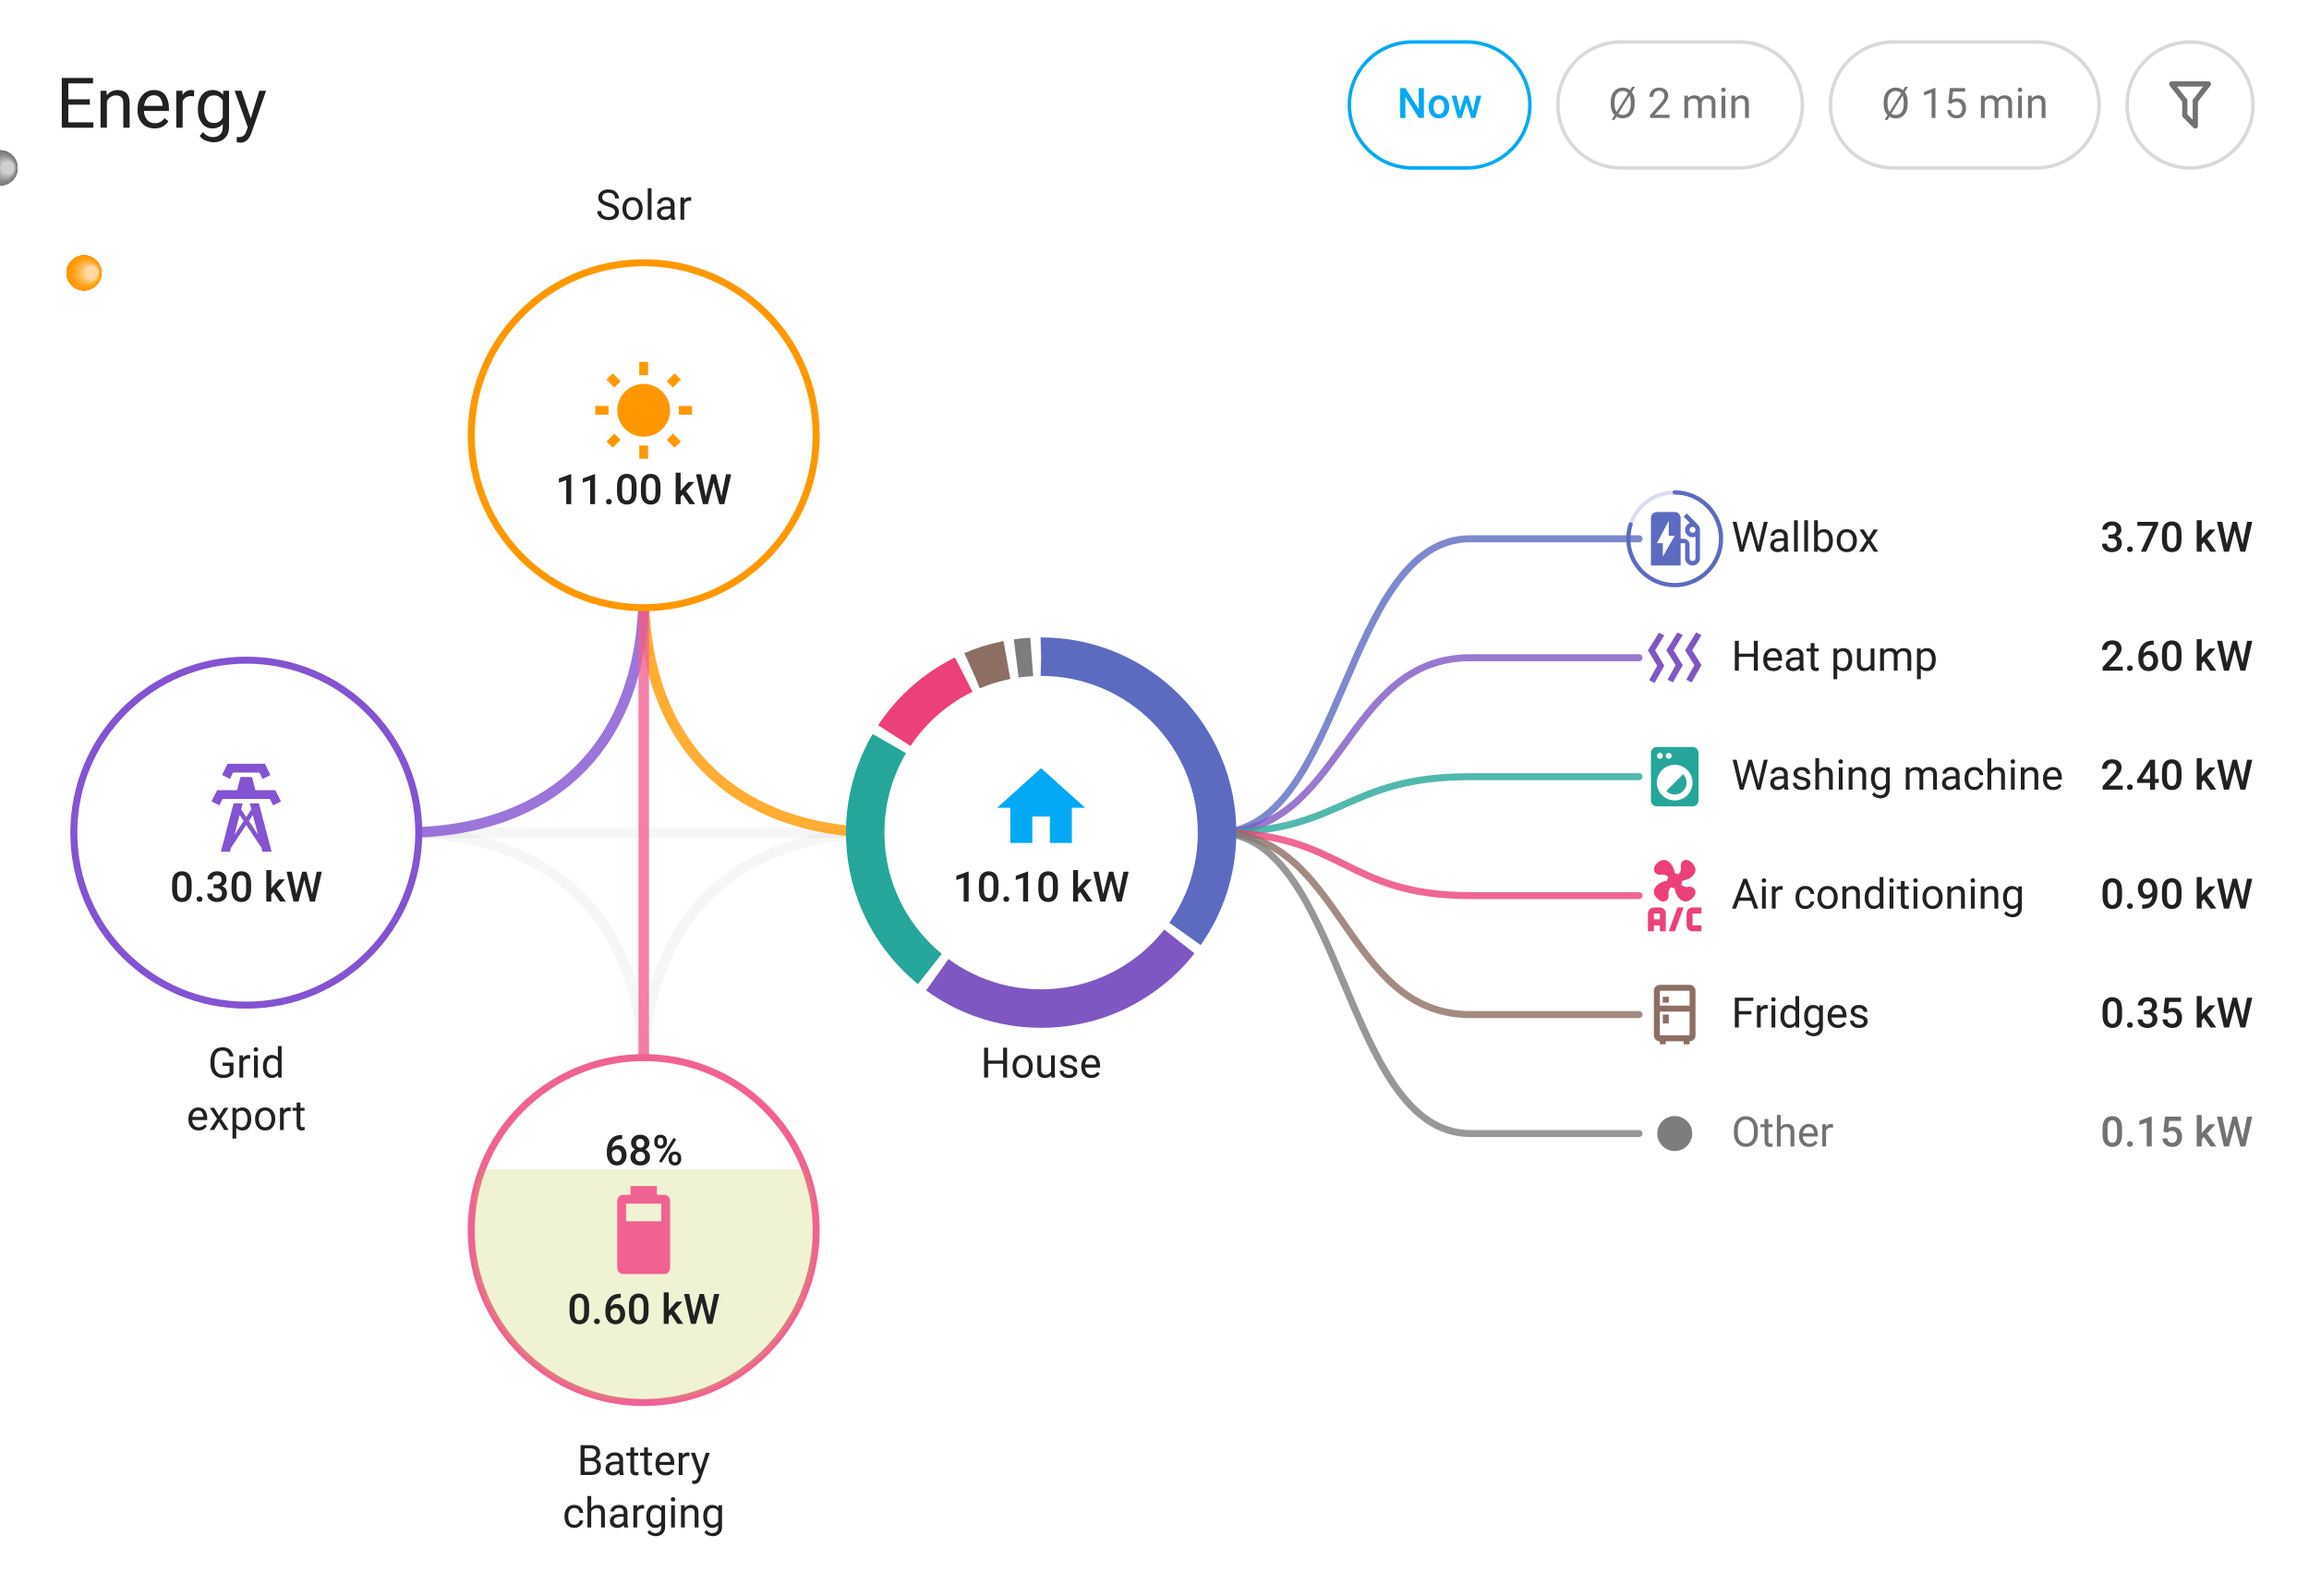
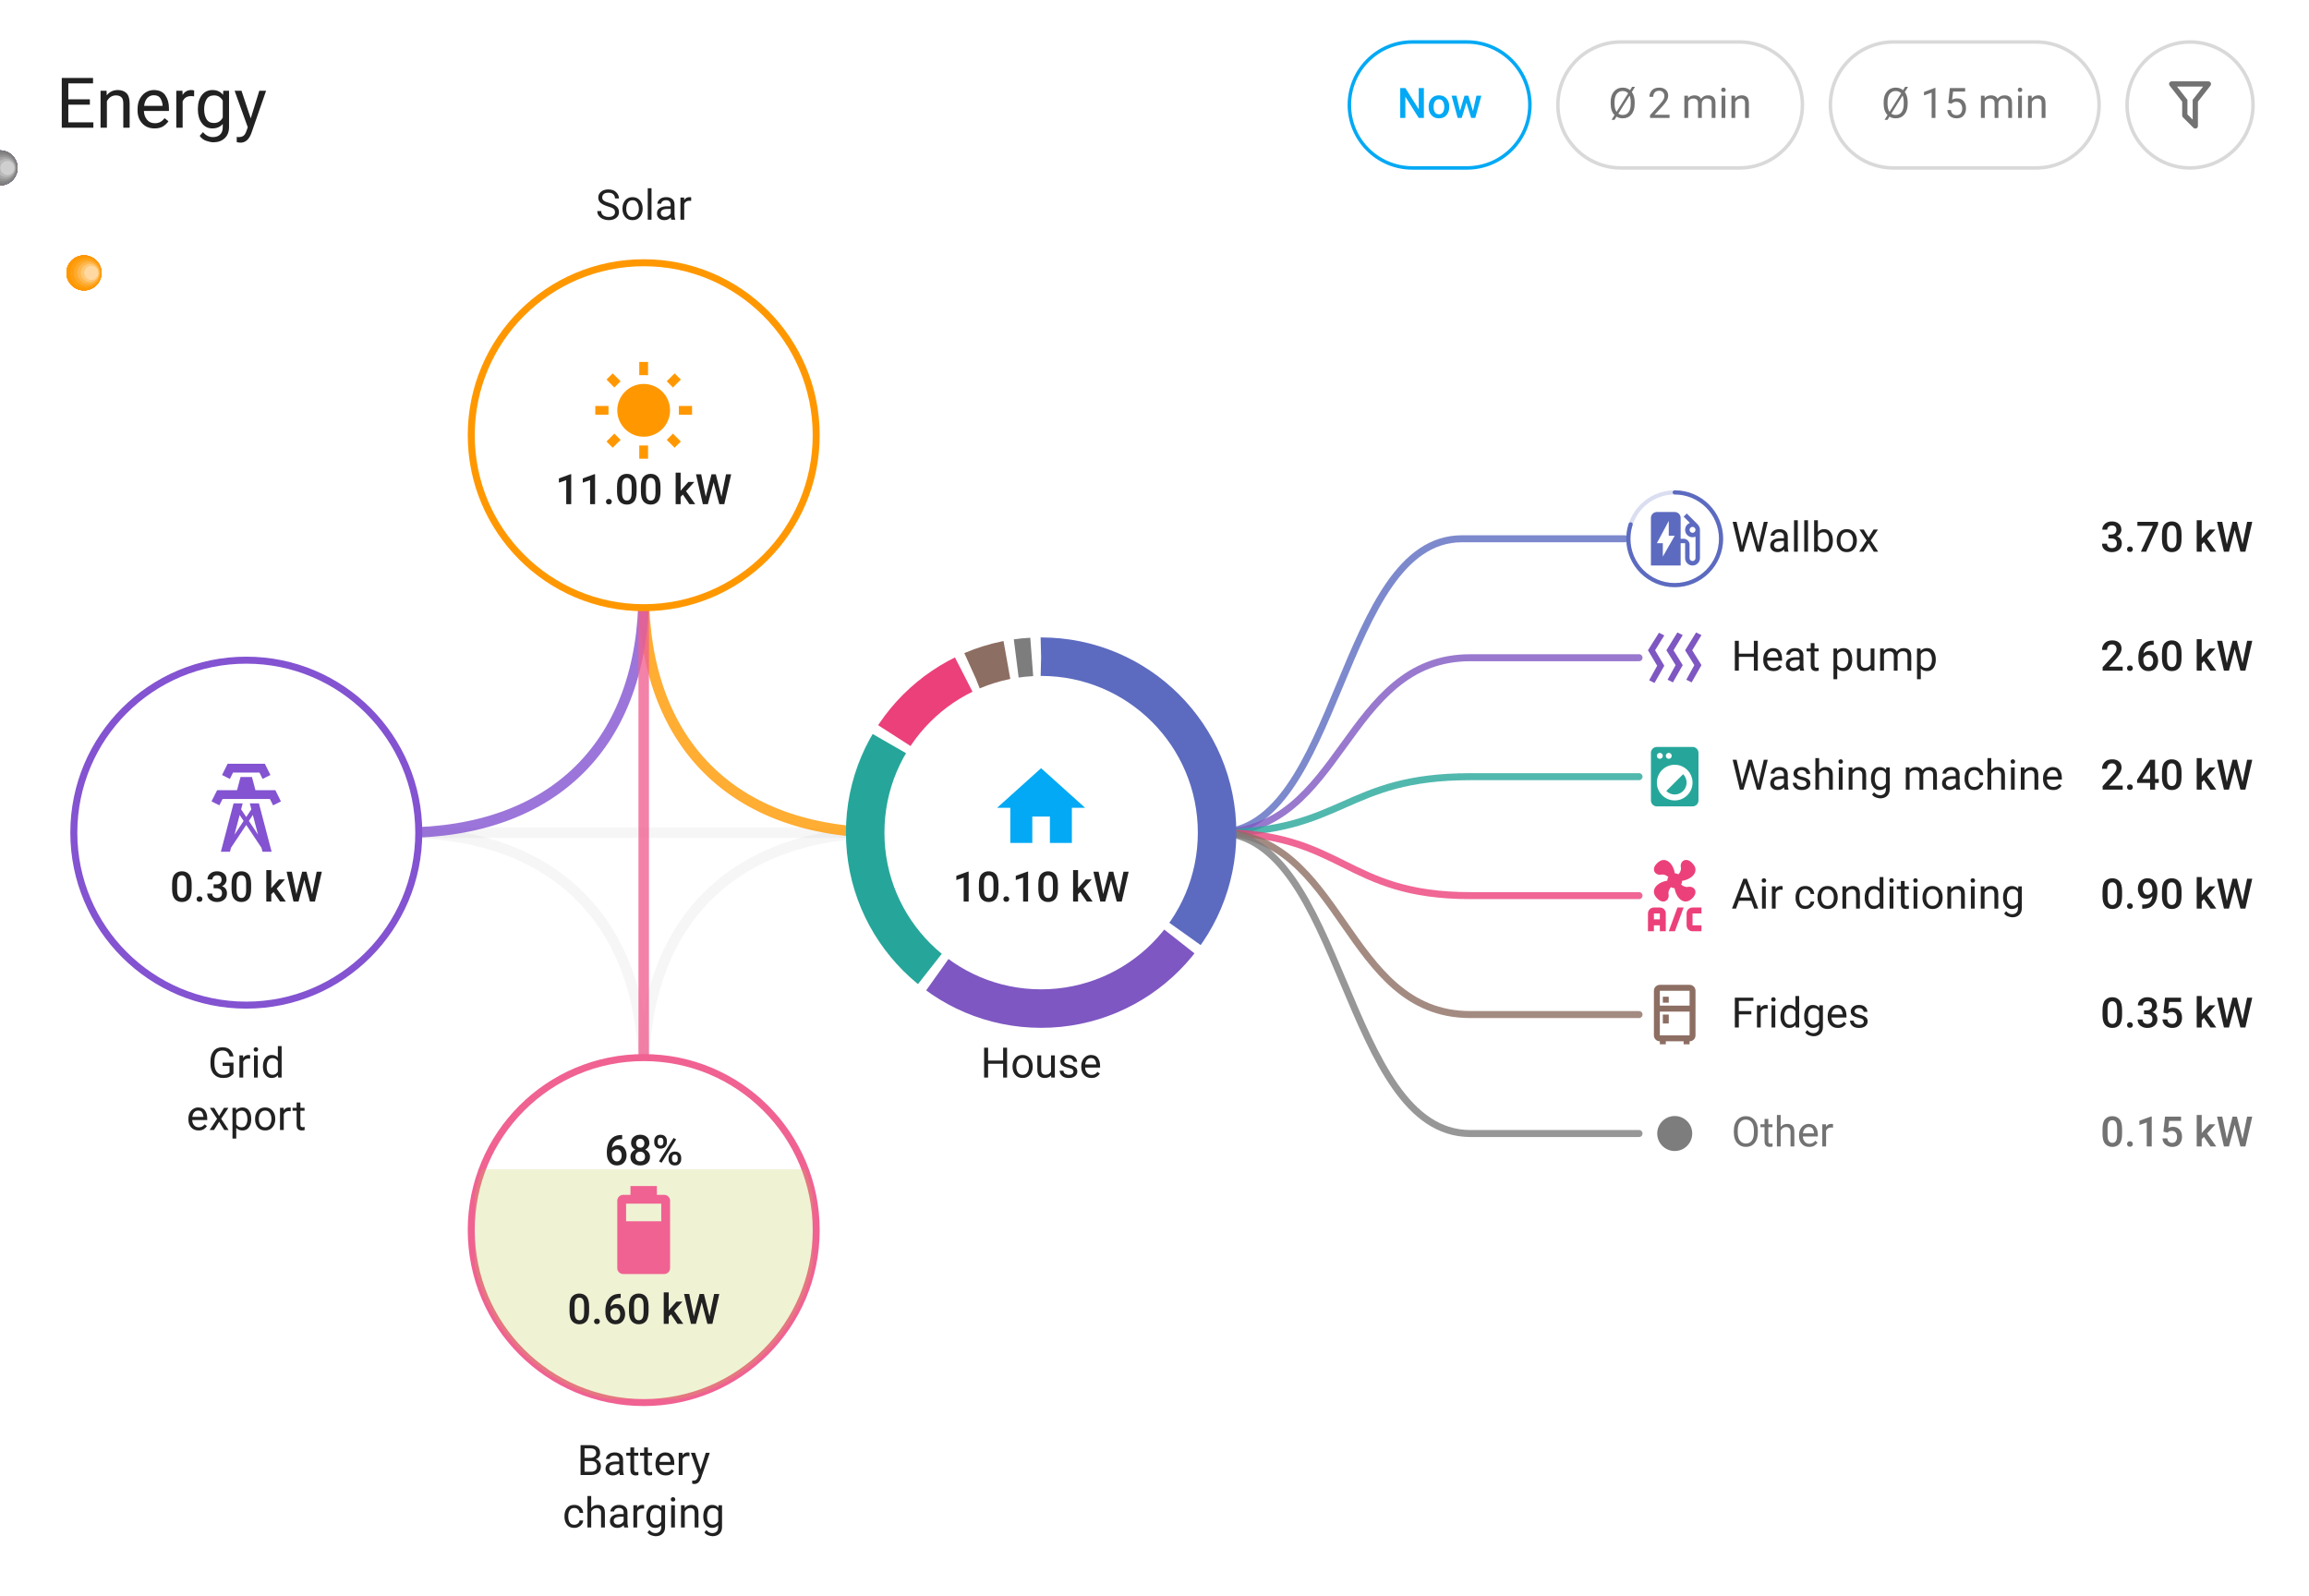
<svg xmlns="http://www.w3.org/2000/svg" xmlns:xlink="http://www.w3.org/1999/xlink" width="660" height="456" viewBox="0 0 660 456" role="img" aria-label="EnerLens Card">
  <rect x="0" y="0" width="660.0" height="456.0" rx="12" fill="rgb(255, 255, 255)" />
  <g transform="translate(24,78) scale(0.8)">
    <path d="M114,200 L286,200" fill="none" stroke="rgba(127, 127, 127, 0.3)" stroke-width="3.75px" stroke-linecap="round" opacity="0.25" />
    <path d="M114,200 C168,200 200,232 200,286" fill="none" stroke="rgba(127, 127, 127, 0.3)" stroke-width="3.75px" stroke-linecap="round" opacity="0.25" />
    <path d="M200,286 C200,232 232,200 286,200" fill="none" stroke="rgba(127, 127, 127, 0.3)" stroke-width="3.75px" stroke-linecap="round" opacity="0.25" />
    <path d="M200,114 C200,168 232,200 286,200" fill="none" stroke="rgb(255, 152, 0)" stroke-width="3.75px" stroke-linecap="round" opacity="0.8" />
    <path d="M200,114 C200,168 168,200 114,200" fill="none" stroke="rgb(131, 83, 209)" stroke-width="3.75px" stroke-linecap="round" opacity="0.8" />
    <path d="M200,114 L200,286" fill="none" stroke="rgb(240, 98, 146)" stroke-width="3.75px" stroke-linecap="round" opacity="0.8" />
    <g>
      <circle cx="0.00" r="6.25" fill="rgb(240, 98, 146)" />
      <circle cx="0.53" r="5.50" fill="rgb(243, 129, 168)" fill-opacity="0.316" />
      <circle cx="1.05" r="4.75" fill="rgb(246, 161, 190)" fill-opacity="0.316" />
      <circle cx="1.57" r="4.00" fill="rgb(249, 192, 211)" fill-opacity="0.316" />
      <circle cx="2.10" r="3.25" fill="rgb(252, 224, 233)" fill-opacity="0.316" />
      <circle cx="2.63" r="2.50" fill="rgb(255, 255, 255)" fill-opacity="0.316" />
-       <animateMotion dur="3.59s" repeatCount="indefinite" begin="-0.40s" path="M 200 114 L 200 286" rotate="auto" />
+       <animateMotion dur="3.59s" repeatCount="indefinite" begin="-0.37s" path="M 200 114 L 200 286" rotate="auto" />
    </g>
    <g>
      <circle cx="0.00" r="6.25" fill="rgb(131, 83, 209)" />
      <circle cx="0.53" r="5.50" fill="rgb(156, 117, 218)" fill-opacity="0.316" />
      <circle cx="1.05" r="4.75" fill="rgb(181, 152, 227)" fill-opacity="0.316" />
      <circle cx="1.57" r="4.00" fill="rgb(205, 186, 237)" fill-opacity="0.316" />
      <circle cx="2.10" r="3.25" fill="rgb(230, 221, 246)" fill-opacity="0.316" />
      <circle cx="2.63" r="2.50" fill="rgb(255, 255, 255)" fill-opacity="0.316" />
-       <animateMotion dur="4.50s" repeatCount="indefinite" begin="-0.40s" path="M 200 114 C 200 168 168 200 114 200" rotate="auto" />
-     </g>
-     <g>
-       <circle cx="0.00" r="6.25" fill="rgb(255, 152, 0)" />
-       <circle cx="0.53" r="5.50" fill="rgb(255, 173, 51)" fill-opacity="0.316" />
-       <circle cx="1.05" r="4.75" fill="rgb(255, 193, 102)" fill-opacity="0.316" />
-       <circle cx="1.57" r="4.00" fill="rgb(255, 214, 153)" fill-opacity="0.316" />
-       <circle cx="2.10" r="3.25" fill="rgb(255, 234, 204)" fill-opacity="0.316" />
-       <circle cx="2.63" r="2.50" fill="rgb(255, 255, 255)" fill-opacity="0.316" />
-       <animateMotion dur="1.10s" repeatCount="indefinite" begin="-0.40s" path="M 200 114 C 200 168 232 200 286 200" rotate="auto" />
-     </g>
-     <g>
-       <circle cx="0.00" r="6.25" fill="rgb(255, 152, 0)" />
-       <circle cx="0.53" r="5.50" fill="rgb(255, 173, 51)" fill-opacity="0.316" />
-       <circle cx="1.05" r="4.75" fill="rgb(255, 193, 102)" fill-opacity="0.316" />
-       <circle cx="1.57" r="4.00" fill="rgb(255, 214, 153)" fill-opacity="0.316" />
-       <circle cx="2.10" r="3.25" fill="rgb(255, 234, 204)" fill-opacity="0.316" />
-       <circle cx="2.63" r="2.50" fill="rgb(255, 255, 255)" fill-opacity="0.316" />
-       <animateMotion dur="1.10s" repeatCount="indefinite" begin="-0.62s" path="M 200 114 C 200 168 232 200 286 200" rotate="auto" />
-     </g>
-     <g>
-       <circle cx="0.00" r="6.25" fill="rgb(255, 152, 0)" />
-       <circle cx="0.53" r="5.50" fill="rgb(255, 173, 51)" fill-opacity="0.316" />
-       <circle cx="1.05" r="4.75" fill="rgb(255, 193, 102)" fill-opacity="0.316" />
-       <circle cx="1.57" r="4.00" fill="rgb(255, 214, 153)" fill-opacity="0.316" />
-       <circle cx="2.10" r="3.25" fill="rgb(255, 234, 204)" fill-opacity="0.316" />
-       <circle cx="2.63" r="2.50" fill="rgb(255, 255, 255)" fill-opacity="0.316" />
-       <animateMotion dur="1.10s" repeatCount="indefinite" begin="-0.84s" path="M 200 114 C 200 168 232 200 286 200" rotate="auto" />
-     </g>
-     <g>
-       <circle cx="0.00" r="6.25" fill="rgb(255, 152, 0)" />
-       <circle cx="0.53" r="5.50" fill="rgb(255, 173, 51)" fill-opacity="0.316" />
-       <circle cx="1.05" r="4.75" fill="rgb(255, 193, 102)" fill-opacity="0.316" />
-       <circle cx="1.57" r="4.00" fill="rgb(255, 214, 153)" fill-opacity="0.316" />
-       <circle cx="2.10" r="3.25" fill="rgb(255, 234, 204)" fill-opacity="0.316" />
-       <circle cx="2.63" r="2.50" fill="rgb(255, 255, 255)" fill-opacity="0.316" />
-       <animateMotion dur="1.10s" repeatCount="indefinite" begin="-1.06s" path="M 200 114 C 200 168 232 200 286 200" rotate="auto" />
-     </g>
-     <g>
-       <circle cx="0.00" r="6.25" fill="rgb(255, 152, 0)" />
-       <circle cx="0.53" r="5.50" fill="rgb(255, 173, 51)" fill-opacity="0.316" />
-       <circle cx="1.05" r="4.75" fill="rgb(255, 193, 102)" fill-opacity="0.316" />
-       <circle cx="1.57" r="4.00" fill="rgb(255, 214, 153)" fill-opacity="0.316" />
-       <circle cx="2.10" r="3.25" fill="rgb(255, 234, 204)" fill-opacity="0.316" />
-       <circle cx="2.63" r="2.50" fill="rgb(255, 255, 255)" fill-opacity="0.316" />
-       <animateMotion dur="1.10s" repeatCount="indefinite" begin="-0.18s" path="M 200 114 C 200 168 232 200 286 200" rotate="auto" />
+       <animateMotion dur="4.50s" repeatCount="indefinite" begin="-0.37s" path="M 200 114 C 200 168 168 200 114 200" rotate="auto" />
+     </g>
+     <g>
+       <circle cx="0.00" r="6.25" fill="rgb(255, 152, 0)" />
+       <circle cx="0.53" r="5.50" fill="rgb(255, 173, 51)" fill-opacity="0.316" />
+       <circle cx="1.05" r="4.75" fill="rgb(255, 193, 102)" fill-opacity="0.316" />
+       <circle cx="1.57" r="4.00" fill="rgb(255, 214, 153)" fill-opacity="0.316" />
+       <circle cx="2.10" r="3.25" fill="rgb(255, 234, 204)" fill-opacity="0.316" />
+       <circle cx="2.63" r="2.50" fill="rgb(255, 255, 255)" fill-opacity="0.316" />
+       <animateMotion dur="1.10s" repeatCount="indefinite" begin="-0.37s" path="M 200 114 C 200 168 232 200 286 200" rotate="auto" />
+     </g>
+     <g>
+       <circle cx="0.00" r="6.25" fill="rgb(255, 152, 0)" />
+       <circle cx="0.53" r="5.50" fill="rgb(255, 173, 51)" fill-opacity="0.316" />
+       <circle cx="1.05" r="4.75" fill="rgb(255, 193, 102)" fill-opacity="0.316" />
+       <circle cx="1.57" r="4.00" fill="rgb(255, 214, 153)" fill-opacity="0.316" />
+       <circle cx="2.10" r="3.25" fill="rgb(255, 234, 204)" fill-opacity="0.316" />
+       <circle cx="2.63" r="2.50" fill="rgb(255, 255, 255)" fill-opacity="0.316" />
+       <animateMotion dur="1.10s" repeatCount="indefinite" begin="-0.59s" path="M 200 114 C 200 168 232 200 286 200" rotate="auto" />
+     </g>
+     <g>
+       <circle cx="0.00" r="6.25" fill="rgb(255, 152, 0)" />
+       <circle cx="0.53" r="5.50" fill="rgb(255, 173, 51)" fill-opacity="0.316" />
+       <circle cx="1.05" r="4.75" fill="rgb(255, 193, 102)" fill-opacity="0.316" />
+       <circle cx="1.57" r="4.00" fill="rgb(255, 214, 153)" fill-opacity="0.316" />
+       <circle cx="2.10" r="3.25" fill="rgb(255, 234, 204)" fill-opacity="0.316" />
+       <circle cx="2.63" r="2.50" fill="rgb(255, 255, 255)" fill-opacity="0.316" />
+       <animateMotion dur="1.10s" repeatCount="indefinite" begin="-0.81s" path="M 200 114 C 200 168 232 200 286 200" rotate="auto" />
+     </g>
+     <g>
+       <circle cx="0.00" r="6.25" fill="rgb(255, 152, 0)" />
+       <circle cx="0.53" r="5.50" fill="rgb(255, 173, 51)" fill-opacity="0.316" />
+       <circle cx="1.05" r="4.75" fill="rgb(255, 193, 102)" fill-opacity="0.316" />
+       <circle cx="1.57" r="4.00" fill="rgb(255, 214, 153)" fill-opacity="0.316" />
+       <circle cx="2.10" r="3.25" fill="rgb(255, 234, 204)" fill-opacity="0.316" />
+       <circle cx="2.63" r="2.50" fill="rgb(255, 255, 255)" fill-opacity="0.316" />
+       <animateMotion dur="1.10s" repeatCount="indefinite" begin="-1.03s" path="M 200 114 C 200 168 232 200 286 200" rotate="auto" />
+     </g>
+     <g>
+       <circle cx="0.00" r="6.25" fill="rgb(255, 152, 0)" />
+       <circle cx="0.53" r="5.50" fill="rgb(255, 173, 51)" fill-opacity="0.316" />
+       <circle cx="1.05" r="4.75" fill="rgb(255, 193, 102)" fill-opacity="0.316" />
+       <circle cx="1.57" r="4.00" fill="rgb(255, 214, 153)" fill-opacity="0.316" />
+       <circle cx="2.10" r="3.25" fill="rgb(255, 234, 204)" fill-opacity="0.316" />
+       <circle cx="2.63" r="2.50" fill="rgb(255, 255, 255)" fill-opacity="0.316" />
+       <animateMotion dur="1.10s" repeatCount="indefinite" begin="-0.15s" path="M 200 114 C 200 168 232 200 286 200" rotate="auto" />
    </g>
  </g>
  <g transform="translate(0,48)">
-     <path id="line-sensor-wb" d="M347.9,190.0 C384.1,190.0 384.1,106.0 420.3,106.0 L468.5,106.0" fill="none" stroke="rgb(92, 107, 192)" stroke-width="2px" stroke-linecap="round" opacity="0.8" />
+     <path id="line-sensor-wb" d="M347.9,190.0 C382.9,190.0 382.9,106.0 417.9,106.0 L464.5,106.0" fill="none" stroke="rgb(92, 107, 192)" stroke-width="2px" stroke-linecap="round" opacity="0.8" />
    <g>
      <circle cx="0.00" r="5.00" fill="rgb(92, 107, 192)" />
      <circle cx="0.42" r="4.40" fill="rgb(125, 137, 205)" fill-opacity="0.316" />
      <circle cx="0.84" r="3.80" fill="rgb(157, 166, 217)" fill-opacity="0.316" />
      <circle cx="1.26" r="3.20" fill="rgb(190, 196, 230)" fill-opacity="0.316" />
      <circle cx="1.68" r="2.60" fill="rgb(222, 225, 242)" fill-opacity="0.316" />
      <circle cx="2.10" r="2.00" fill="rgb(255, 255, 255)" fill-opacity="0.316" />
-       <animateMotion dur="1.10s" repeatCount="indefinite" begin="-0.30s" rotate="auto">
+       <animateMotion dur="1.10s" repeatCount="indefinite" begin="-0.18s" rotate="auto">
        <mpath href="#line-sensor-wb" xlink:href="#line-sensor-wb" />
      </animateMotion>
    </g>
    <g>
      <circle cx="0.00" r="5.00" fill="rgb(92, 107, 192)" />
      <circle cx="0.42" r="4.40" fill="rgb(125, 137, 205)" fill-opacity="0.316" />
      <circle cx="0.84" r="3.80" fill="rgb(157, 166, 217)" fill-opacity="0.316" />
      <circle cx="1.26" r="3.20" fill="rgb(190, 196, 230)" fill-opacity="0.316" />
      <circle cx="1.68" r="2.60" fill="rgb(222, 225, 242)" fill-opacity="0.316" />
      <circle cx="2.10" r="2.00" fill="rgb(255, 255, 255)" fill-opacity="0.316" />
-       <animateMotion dur="1.10s" repeatCount="indefinite" begin="-0.57s" rotate="auto">
+       <animateMotion dur="1.10s" repeatCount="indefinite" begin="-0.46s" rotate="auto">
        <mpath href="#line-sensor-wb" xlink:href="#line-sensor-wb" />
      </animateMotion>
    </g>
    <g>
      <circle cx="0.00" r="5.00" fill="rgb(92, 107, 192)" />
      <circle cx="0.42" r="4.40" fill="rgb(125, 137, 205)" fill-opacity="0.316" />
      <circle cx="0.84" r="3.80" fill="rgb(157, 166, 217)" fill-opacity="0.316" />
      <circle cx="1.26" r="3.20" fill="rgb(190, 196, 230)" fill-opacity="0.316" />
      <circle cx="1.68" r="2.60" fill="rgb(222, 225, 242)" fill-opacity="0.316" />
      <circle cx="2.10" r="2.00" fill="rgb(255, 255, 255)" fill-opacity="0.316" />
-       <animateMotion dur="1.10s" repeatCount="indefinite" begin="-0.85s" rotate="auto">
+       <animateMotion dur="1.10s" repeatCount="indefinite" begin="-0.73s" rotate="auto">
        <mpath href="#line-sensor-wb" xlink:href="#line-sensor-wb" />
      </animateMotion>
    </g>
    <g>
      <circle cx="0.00" r="5.00" fill="rgb(92, 107, 192)" />
      <circle cx="0.42" r="4.40" fill="rgb(125, 137, 205)" fill-opacity="0.316" />
      <circle cx="0.84" r="3.80" fill="rgb(157, 166, 217)" fill-opacity="0.316" />
      <circle cx="1.26" r="3.20" fill="rgb(190, 196, 230)" fill-opacity="0.316" />
      <circle cx="1.68" r="2.60" fill="rgb(222, 225, 242)" fill-opacity="0.316" />
      <circle cx="2.10" r="2.00" fill="rgb(255, 255, 255)" fill-opacity="0.316" />
-       <animateMotion dur="1.10s" repeatCount="indefinite" begin="-1.12s" rotate="auto">
+       <animateMotion dur="1.10s" repeatCount="indefinite" begin="-1.01s" rotate="auto">
        <mpath href="#line-sensor-wb" xlink:href="#line-sensor-wb" />
      </animateMotion>
    </g>
    <path id="line-sensor-c1" d="M347.9,190.0 C384.1,190.0 384.1,140.0 420.3,140.0 L468.5,140.0" fill="none" stroke="rgb(126, 87, 194)" stroke-width="2px" stroke-linecap="round" opacity="0.8">
      <animate attributeName="d" values="M347.9,190.0 C384.1,190.0 384.1,140.0 420.3,140.0 L468.5,140.0;M347.9,190.0 C384.1,190.0 384.1,140.0 420.3,140.0 L468.5,140.0;M347.9,190.0 C384.1,190.0 384.1,140.0 420.3,140.0 L468.5,140.0;M347.9,190.0 C384.1,190.0 384.1,140.0 420.3,140.0 L468.5,140.0;M347.9,190.0 C384.1,190.0 384.1,174.0 420.3,174.0 L468.5,174.0;M347.9,190.0 C384.1,190.0 384.1,174.0 420.3,174.0 L468.5,174.0;M347.9,190.0 C384.1,190.0 384.1,140.0 420.3,140.0 L468.5,140.0;M347.9,190.0 C384.1,190.0 384.1,140.0 420.3,140.0 L468.5,140.0" keyTimes="0;0.208;0.258;0.542;0.592;0.875;0.925;1" calcMode="spline" keySplines="0 0 1 1;.4 0 .2 1;0 0 1 1;.4 0 .2 1;0 0 1 1;.4 0 .2 1;0 0 1 1" dur="12s" repeatCount="indefinite" />
    </path>
    <g>
      <circle cx="0.00" r="5.00" fill="rgb(126, 87, 194)" />
      <circle cx="0.42" r="4.40" fill="rgb(152, 121, 206)" fill-opacity="0.316" />
      <circle cx="0.84" r="3.80" fill="rgb(178, 154, 218)" fill-opacity="0.316" />
      <circle cx="1.26" r="3.20" fill="rgb(203, 188, 231)" fill-opacity="0.316" />
      <circle cx="1.68" r="2.60" fill="rgb(229, 221, 243)" fill-opacity="0.316" />
      <circle cx="2.10" r="2.00" fill="rgb(255, 255, 255)" fill-opacity="0.316" />
-       <animateMotion dur="1.10s" repeatCount="indefinite" begin="-0.30s" rotate="auto">
+       <animateMotion dur="1.10s" repeatCount="indefinite" begin="-0.18s" rotate="auto">
        <mpath href="#line-sensor-c1" xlink:href="#line-sensor-c1" />
      </animateMotion>
    </g>
    <g>
      <circle cx="0.00" r="5.00" fill="rgb(126, 87, 194)" />
      <circle cx="0.42" r="4.40" fill="rgb(152, 121, 206)" fill-opacity="0.316" />
      <circle cx="0.84" r="3.80" fill="rgb(178, 154, 218)" fill-opacity="0.316" />
      <circle cx="1.26" r="3.20" fill="rgb(203, 188, 231)" fill-opacity="0.316" />
      <circle cx="1.68" r="2.60" fill="rgb(229, 221, 243)" fill-opacity="0.316" />
      <circle cx="2.10" r="2.00" fill="rgb(255, 255, 255)" fill-opacity="0.316" />
-       <animateMotion dur="1.10s" repeatCount="indefinite" begin="-0.67s" rotate="auto">
+       <animateMotion dur="1.10s" repeatCount="indefinite" begin="-0.55s" rotate="auto">
        <mpath href="#line-sensor-c1" xlink:href="#line-sensor-c1" />
      </animateMotion>
    </g>
    <g>
      <circle cx="0.00" r="5.00" fill="rgb(126, 87, 194)" />
      <circle cx="0.42" r="4.40" fill="rgb(152, 121, 206)" fill-opacity="0.316" />
      <circle cx="0.84" r="3.80" fill="rgb(178, 154, 218)" fill-opacity="0.316" />
      <circle cx="1.26" r="3.20" fill="rgb(203, 188, 231)" fill-opacity="0.316" />
      <circle cx="1.68" r="2.60" fill="rgb(229, 221, 243)" fill-opacity="0.316" />
      <circle cx="2.10" r="2.00" fill="rgb(255, 255, 255)" fill-opacity="0.316" />
-       <animateMotion dur="1.10s" repeatCount="indefinite" begin="-1.03s" rotate="auto">
+       <animateMotion dur="1.10s" repeatCount="indefinite" begin="-0.92s" rotate="auto">
        <mpath href="#line-sensor-c1" xlink:href="#line-sensor-c1" />
      </animateMotion>
    </g>
    <path id="line-sensor-c2" d="M347.9,190.0 C384.1,190.0 384.1,174.0 420.3,174.0 L468.5,174.0" fill="none" stroke="rgb(38, 166, 154)" stroke-width="2px" stroke-linecap="round" opacity="0.8">
      <animate attributeName="d" values="M347.9,190.0 C384.1,190.0 384.1,174.0 420.3,174.0 L468.5,174.0;M347.9,190.0 C384.1,190.0 384.1,174.0 420.3,174.0 L468.5,174.0;M347.9,190.0 C384.1,190.0 384.1,174.0 420.3,174.0 L468.5,174.0;M347.9,190.0 C384.1,190.0 384.1,174.0 420.3,174.0 L468.5,174.0;M347.9,190.0 C384.1,190.0 384.1,140.0 420.3,140.0 L468.5,140.0;M347.9,190.0 C384.1,190.0 384.1,140.0 420.3,140.0 L468.5,140.0;M347.9,190.0 C384.1,190.0 384.1,174.0 420.3,174.0 L468.5,174.0;M347.9,190.0 C384.1,190.0 384.1,174.0 420.3,174.0 L468.5,174.0" keyTimes="0;0.208;0.258;0.542;0.592;0.875;0.925;1" calcMode="spline" keySplines="0 0 1 1;.4 0 .2 1;0 0 1 1;.4 0 .2 1;0 0 1 1;.4 0 .2 1;0 0 1 1" dur="12s" repeatCount="indefinite" />
    </path>
    <g>
      <circle cx="0.00" r="5.00" fill="rgb(38, 166, 154)" />
      <circle cx="0.42" r="4.40" fill="rgb(81, 184, 174)" fill-opacity="0.316" />
      <circle cx="0.84" r="3.80" fill="rgb(125, 202, 194)" fill-opacity="0.316" />
      <circle cx="1.26" r="3.20" fill="rgb(168, 219, 215)" fill-opacity="0.316" />
      <circle cx="1.68" r="2.60" fill="rgb(212, 237, 235)" fill-opacity="0.316" />
      <circle cx="2.10" r="2.00" fill="rgb(255, 255, 255)" fill-opacity="0.316" />
-       <animateMotion dur="1.10s" repeatCount="indefinite" begin="-0.30s" rotate="auto">
+       <animateMotion dur="1.10s" repeatCount="indefinite" begin="-0.18s" rotate="auto">
        <mpath href="#line-sensor-c2" xlink:href="#line-sensor-c2" />
      </animateMotion>
    </g>
    <g>
      <circle cx="0.00" r="5.00" fill="rgb(38, 166, 154)" />
      <circle cx="0.42" r="4.40" fill="rgb(81, 184, 174)" fill-opacity="0.316" />
      <circle cx="0.84" r="3.80" fill="rgb(125, 202, 194)" fill-opacity="0.316" />
      <circle cx="1.26" r="3.20" fill="rgb(168, 219, 215)" fill-opacity="0.316" />
      <circle cx="1.68" r="2.60" fill="rgb(212, 237, 235)" fill-opacity="0.316" />
      <circle cx="2.10" r="2.00" fill="rgb(255, 255, 255)" fill-opacity="0.316" />
-       <animateMotion dur="1.10s" repeatCount="indefinite" begin="-0.67s" rotate="auto">
+       <animateMotion dur="1.10s" repeatCount="indefinite" begin="-0.55s" rotate="auto">
        <mpath href="#line-sensor-c2" xlink:href="#line-sensor-c2" />
      </animateMotion>
    </g>
    <g>
      <circle cx="0.00" r="5.00" fill="rgb(38, 166, 154)" />
      <circle cx="0.42" r="4.40" fill="rgb(81, 184, 174)" fill-opacity="0.316" />
      <circle cx="0.84" r="3.80" fill="rgb(125, 202, 194)" fill-opacity="0.316" />
      <circle cx="1.26" r="3.20" fill="rgb(168, 219, 215)" fill-opacity="0.316" />
      <circle cx="1.68" r="2.60" fill="rgb(212, 237, 235)" fill-opacity="0.316" />
      <circle cx="2.10" r="2.00" fill="rgb(255, 255, 255)" fill-opacity="0.316" />
-       <animateMotion dur="1.10s" repeatCount="indefinite" begin="-1.03s" rotate="auto">
+       <animateMotion dur="1.10s" repeatCount="indefinite" begin="-0.92s" rotate="auto">
        <mpath href="#line-sensor-c2" xlink:href="#line-sensor-c2" />
      </animateMotion>
    </g>
    <path id="line-sensor-c3" d="M347.9,190.0 C384.1,190.0 384.1,208.0 420.3,208.0 L468.5,208.0" fill="none" stroke="rgb(236, 64, 122)" stroke-width="2px" stroke-linecap="round" opacity="0.8" />
    <g>
      <circle cx="0.00" r="5.00" fill="rgb(236, 64, 122)" />
      <circle cx="0.42" r="4.40" fill="rgb(240, 102, 149)" fill-opacity="0.316" />
      <circle cx="0.84" r="3.80" fill="rgb(244, 140, 175)" fill-opacity="0.316" />
      <circle cx="1.26" r="3.20" fill="rgb(247, 179, 202)" fill-opacity="0.316" />
      <circle cx="1.68" r="2.60" fill="rgb(251, 217, 228)" fill-opacity="0.316" />
      <circle cx="2.10" r="2.00" fill="rgb(255, 255, 255)" fill-opacity="0.316" />
-       <animateMotion dur="2.57s" repeatCount="indefinite" begin="-0.30s" rotate="auto">
+       <animateMotion dur="2.57s" repeatCount="indefinite" begin="-0.18s" rotate="auto">
        <mpath href="#line-sensor-c3" xlink:href="#line-sensor-c3" />
      </animateMotion>
    </g>
    <path id="line-sensor-c4" d="M347.9,190.0 C384.1,190.0 384.1,242.0 420.3,242.0 L468.5,242.0" fill="none" stroke="rgb(141, 110, 99)" stroke-width="2px" stroke-linecap="round" opacity="0.8" />
    <g>
      <circle cx="0.00" r="5.00" fill="rgb(141, 110, 99)" />
      <circle cx="0.42" r="4.40" fill="rgb(164, 139, 130)" fill-opacity="0.316" />
      <circle cx="0.84" r="3.80" fill="rgb(187, 168, 161)" fill-opacity="0.316" />
      <circle cx="1.26" r="3.20" fill="rgb(209, 197, 193)" fill-opacity="0.316" />
      <circle cx="1.68" r="2.60" fill="rgb(232, 226, 224)" fill-opacity="0.316" />
      <circle cx="2.10" r="2.00" fill="rgb(255, 255, 255)" fill-opacity="0.316" />
-       <animateMotion dur="4.44s" repeatCount="indefinite" begin="-0.30s" rotate="auto">
+       <animateMotion dur="4.44s" repeatCount="indefinite" begin="-0.18s" rotate="auto">
        <mpath href="#line-sensor-c4" xlink:href="#line-sensor-c4" />
      </animateMotion>
    </g>
    <path id="line--rest-" d="M347.9,190.0 C384.1,190.0 384.1,276.0 420.3,276.0 L468.5,276.0" fill="none" stroke="rgb(125, 125, 125)" stroke-width="2px" stroke-linecap="round" opacity="0.8" />
    <g>
      <circle cx="0.00" r="5.00" fill="rgb(125, 125, 125)" />
      <circle cx="0.42" r="4.40" fill="rgb(151, 151, 151)" fill-opacity="0.316" />
      <circle cx="0.84" r="3.80" fill="rgb(177, 177, 177)" fill-opacity="0.316" />
      <circle cx="1.26" r="3.20" fill="rgb(203, 203, 203)" fill-opacity="0.316" />
      <circle cx="1.68" r="2.60" fill="rgb(229, 229, 229)" fill-opacity="0.316" />
      <circle cx="2.10" r="2.00" fill="rgb(255, 255, 255)" fill-opacity="0.316" />
-       <animateMotion dur="4.50s" repeatCount="indefinite" begin="-0.30s" rotate="auto">
+       <animateMotion dur="4.50s" repeatCount="indefinite" begin="-0.18s" rotate="auto">
        <mpath href="#line--rest-" xlink:href="#line--rest-" />
      </animateMotion>
    </g>
  </g>
  <circle cx="184" cy="124.4" r="49.3" fill="rgb(255, 255, 255)" stroke="rgb(255, 152, 0)" stroke-width="2" />
  <g transform="translate(168.9,102.2) scale(1.2572)">
    <path d="M3.55 19.09L4.96 20.5L6.76 18.71L5.34 17.29M12 6C8.69 6 6 8.69 6 12S8.69 18 12 18 18 15.31 18 12C18 8.68 15.31 6 12 6M20 13H23V11H20M17.24 18.71L19.04 20.5L20.45 19.09L18.66 17.29M20.45 5L19.04 3.6L17.24 5.39L18.66 6.81M13 1H11V4H13M6.76 5.39L4.96 3.6L3.55 5L5.34 6.81L6.76 5.39M1 13H4V11H1M13 20H11V23H13" fill="rgb(255, 152, 0)" />
  </g>
  <text x="184" y="144.1" text-anchor="middle" font-size="12.0" font-weight="500" fill="rgb(33, 33, 33)" font-family="Roboto, system-ui, sans-serif" textLength="51.1" lengthAdjust="spacingAndGlyphs">11.00 kW</text>
  <text x="184" y="62.8" text-anchor="middle" font-size="12.0" font-weight="400" fill="rgb(33, 33, 33)" font-family="Roboto, system-ui, sans-serif" textLength="28.4" lengthAdjust="spacingAndGlyphs">Solar</text>
  <circle cx="70.4" cy="238" r="49.3" fill="rgb(255, 255, 255)" stroke="rgb(131, 83, 209)" stroke-width="2" />
  <g transform="translate(55.3,215.8) scale(1.2572)">
    <path d="M8.28,5.45L6.5,4.55L7.76,2H16.23L17.5,4.55L15.72,5.44L15,4H9L8.28,5.45M18.62,8H14.09L13.3,5H10.7L9.91,8H5.38L4.1,10.55L5.89,11.44L6.62,10H17.38L18.1,11.45L19.89,10.56L18.62,8M17.77,22H15.7L15.46,21.1L12,15.9L8.53,21.1L8.3,22H6.23L9.12,11H11.19L10.83,12.35L12,14.1L13.16,12.35L12.81,11H14.88L17.77,22M11.4,15L10.5,13.65L9.32,18.13L11.4,15M14.68,18.12L13.5,13.64L12.6,15L14.68,18.12Z" fill="rgb(131, 83, 209)" />
  </g>
  <text x="70.4" y="257.7" text-anchor="middle" font-size="12.0" font-weight="500" fill="rgb(33, 33, 33)" font-family="Roboto, system-ui, sans-serif" textLength="44.3" lengthAdjust="spacingAndGlyphs">0.30 kW</text>
  <text x="70.4" y="308" text-anchor="middle" font-size="12.0" font-weight="400" fill="rgb(33, 33, 33)" font-family="Roboto, system-ui, sans-serif" textLength="24.0" lengthAdjust="spacingAndGlyphs">Grid</text>
  <text x="70.4" y="323" text-anchor="middle" font-size="12.0" font-weight="400" fill="rgb(33, 33, 33)" font-family="Roboto, system-ui, sans-serif" textLength="36.8" lengthAdjust="spacingAndGlyphs">export</text>
  <circle cx="297.6" cy="238" r="49.3" fill="rgb(255, 255, 255)" stroke="rgba(0, 0, 0, 0)" stroke-width="2" />
  <g transform="translate(241.8,182.2) scale(1.1159)">
    <g transform="rotate(-90 50 50)">
      <circle cx="50" cy="50" r="45.07" fill="none" stroke="rgb(125, 125, 125)" stroke-width="9.86" stroke-dasharray="3.99 279.20" stroke-dashoffset="-276.80" stroke-linecap="butt" />
      <g transform="translate(50 50)">
        <g>
          <animateTransform attributeName="transform" type="scale" values="1.000 1.000;1.000 1.000;0.767 0.767;0.767 0.767;1.000 1.000" keyTimes="0;0.875;0.9;0.975;1" calcMode="spline" keySplines=".4 0 .2 1;.4 0 .2 1;.4 0 .2 1;.4 0 .2 1" dur="12s" repeatCount="indefinite" />
          <g transform="translate(-50 -50)">
            <circle cx="50" cy="50" r="45.07" fill="none" stroke="rgb(126, 87, 194)" stroke-width="9.86" stroke-dasharray="69.18 214.01" stroke-dashoffset="-100.86" stroke-linecap="butt">
              <animate attributeName="stroke-dasharray" values="69.18 214.01;69.18 214.01;95.79 187.40;95.79 187.40;55.88 227.31;55.88 227.31;69.18 214.01" keyTimes="0;0.208;0.333;0.542;0.667;0.875;1" calcMode="spline" keySplines="0 0 1 1;.4 0 .2 1;0 0 1 1;.4 0 .2 1;0 0 1 1;.4 0 .2 1" dur="12s" repeatCount="indefinite" />
              <animate attributeName="stroke-dashoffset" values="-100.86;-100.86;-100.86;-100.86;-180.43;-180.43;-100.86" keyTimes="0;0.208;0.333;0.542;0.667;0.875;1" calcMode="spline" keySplines="0 0 1 1;.4 0 .2 1;0 0 1 1;.4 0 .2 1;0 0 1 1;.4 0 .2 1" dur="12s" repeatCount="indefinite" />
            </circle>
          </g>
        </g>
      </g>
      <g transform="translate(50 50)">
        <g>
          <animateTransform attributeName="transform" type="scale" values="1.000 1.000;1.000 1.000;0.767 0.767;0.767 0.767;1.000 1.000;1.000 1.000" keyTimes="0;0.542;0.567;0.642;0.667;1" calcMode="spline" keySplines=".4 0 .2 1;.4 0 .2 1;.4 0 .2 1;.4 0 .2 1;.4 0 .2 1" dur="12s" repeatCount="indefinite" />
          <g transform="translate(-50 -50)">
            <circle cx="50" cy="50" r="45.07" fill="none" stroke="rgb(38, 166, 154)" stroke-width="9.86" stroke-dasharray="63.86 219.33" stroke-dashoffset="-172.45" stroke-linecap="butt">
              <animate attributeName="stroke-dasharray" values="63.86 219.33;63.86 219.33;37.25 245.94;37.25 245.94;77.17 206.02;77.17 206.02;63.86 219.33" keyTimes="0;0.208;0.333;0.542;0.667;0.875;1" calcMode="spline" keySplines="0 0 1 1;.4 0 .2 1;0 0 1 1;.4 0 .2 1;0 0 1 1;.4 0 .2 1" dur="12s" repeatCount="indefinite" />
              <animate attributeName="stroke-dashoffset" values="-172.45;-172.45;-199.06;-199.06;-100.86;-100.86;-172.45" keyTimes="0;0.208;0.333;0.542;0.667;0.875;1" calcMode="spline" keySplines="0 0 1 1;.4 0 .2 1;0 0 1 1;.4 0 .2 1;0 0 1 1;.4 0 .2 1" dur="12s" repeatCount="indefinite" />
            </circle>
          </g>
        </g>
      </g>
      <circle cx="50" cy="50" r="45.07" fill="none" stroke="rgb(236, 64, 122)" stroke-width="9.86" stroke-dasharray="23.95 259.24" stroke-dashoffset="-238.72" stroke-linecap="butt" />
      <circle cx="50" cy="50" r="45.07" fill="none" stroke="rgb(141, 110, 99)" stroke-width="9.86" stroke-dasharray="9.31 273.88" stroke-dashoffset="-265.07" stroke-linecap="butt" />
      <circle cx="50" cy="50" r="45.07" fill="none" stroke="rgb(92, 107, 192)" stroke-width="9.86" stroke-dasharray="98.45 184.74" stroke-dashoffset="0.00" stroke-linecap="butt" />
    </g>
  </g>
  <g transform="translate(282.5,215.8) scale(1.2572)">
    <path d="M10,20V14H14V20H19V12H22L12,3L2,12H5V20H10Z" fill="rgb(3, 169, 244)" />
  </g>
  <text x="297.6" y="257.7" text-anchor="middle" font-size="12.0" font-weight="500" fill="rgb(33, 33, 33)" font-family="Roboto, system-ui, sans-serif" textLength="51.1" lengthAdjust="spacingAndGlyphs">10.10 kW</text>
  <text x="297.6" y="308" text-anchor="middle" font-size="12.0" font-weight="400" fill="rgb(33, 33, 33)" font-family="Roboto, system-ui, sans-serif" textLength="35.9" lengthAdjust="spacingAndGlyphs">House</text>
  <circle cx="184" cy="351.6" r="49.3" fill="rgb(255, 255, 255)" stroke="rgb(240, 98, 146)" stroke-width="2" />
-   <clipPath id="socil61m">
+   <clipPath id="socpuiwy">
    <circle cx="184" cy="351.6" r="49.3" />
  </clipPath>
-   <rect clip-path="url(#socil61m)" x="135.7" y="334.2" width="96.6" height="65.7" fill="rgb(186, 196, 59)" opacity="0.22" />
+   <rect clip-path="url(#socpuiwy)" x="135.7" y="334.2" width="96.6" height="65.7" fill="rgb(186, 196, 59)" opacity="0.22" />
  <g transform="translate(168.9,336.5) scale(1.2572)">
    <path d="M16,10H8V6H16M16.67,4H15V2H9V4H7.33A1.33,1.33 0 0,0 6,5.33V20.67C6,21.4 6.6,22 7.33,22H16.67A1.33,1.33 0 0,0 18,20.67V5.33C18,4.6 17.4,4 16.67,4Z" fill="rgb(240, 98, 146)" />
  </g>
  <text x="184" y="333" text-anchor="middle" font-size="12.0" font-weight="500" fill="rgb(33, 33, 33)" font-family="Roboto, system-ui, sans-serif" textLength="23.7" lengthAdjust="spacingAndGlyphs">68%</text>
  <text x="184" y="378.4" text-anchor="middle" font-size="12.0" font-weight="500" fill="rgb(33, 33, 33)" font-family="Roboto, system-ui, sans-serif" textLength="44.3" lengthAdjust="spacingAndGlyphs">0.60 kW</text>
  <text x="184" y="421.6" text-anchor="middle" font-size="12.0" font-weight="400" fill="rgb(33, 33, 33)" font-family="Roboto, system-ui, sans-serif" textLength="40.6" lengthAdjust="spacingAndGlyphs">Battery</text>
  <text x="184" y="436.6" text-anchor="middle" font-size="12.0" font-weight="400" fill="rgb(33, 33, 33)" font-family="Roboto, system-ui, sans-serif" textLength="48.1" lengthAdjust="spacingAndGlyphs">charging</text>
  <text x="16" y="36.5" text-anchor="start" font-size="20.0" font-weight="400" fill="rgb(33, 33, 33)" font-family="Roboto, system-ui, sans-serif" textLength="62.2" lengthAdjust="spacingAndGlyphs">Energy</text>
  <rect x="385.7" y="12" width="51.6" height="36.0" rx="18.0" ry="18.0" fill="rgba(0, 0, 0, 0)" stroke="rgb(3, 169, 244)" stroke-width="1" />
  <text x="411.5" y="33.7" text-anchor="middle" font-size="12.0" font-weight="500" fill="rgb(3, 169, 244)" font-family="Roboto, system-ui, sans-serif" textLength="25.6" lengthAdjust="spacingAndGlyphs">Now</text>
  <rect x="445.3" y="12" width="69.9" height="36.0" rx="18.0" ry="18.0" fill="rgba(0, 0, 0, 0)" stroke="rgba(127, 127, 127, 0.3)" stroke-width="1" />
  <text x="480.2" y="33.7" text-anchor="middle" font-size="12.0" font-weight="400" fill="rgb(114, 114, 114)" font-family="Roboto, system-ui, sans-serif" textLength="43.9" lengthAdjust="spacingAndGlyphs">Ø 2 min</text>
  <rect x="523.2" y="12" width="76.8" height="36.0" rx="18.0" ry="18.0" fill="rgba(0, 0, 0, 0)" stroke="rgba(127, 127, 127, 0.3)" stroke-width="1" />
  <text x="561.6" y="33.7" text-anchor="middle" font-size="12.0" font-weight="400" fill="rgb(114, 114, 114)" font-family="Roboto, system-ui, sans-serif" textLength="50.8" lengthAdjust="spacingAndGlyphs">Ø 15 min</text>
  <rect x="608" y="12" width="36.0" height="36.0" rx="18.0" ry="18.0" fill="rgba(0, 0, 0, 0)" stroke="rgba(127, 127, 127, 0.3)" stroke-width="1" />
  <g transform="translate(617,21) scale(0.75)">
    <path d="M15,19.88C15.04,20.18 14.94,20.5 14.71,20.71C14.32,21.1 13.69,21.1 13.3,20.71L9.29,16.7C9.06,16.47 8.96,16.16 9,15.87V10.75L4.21,4.62C3.87,4.19 3.95,3.56 4.38,3.22C4.57,3.08 4.78,3 5,3V3H19V3C19.22,3 19.43,3.08 19.62,3.22C20.05,3.56 20.13,4.19 19.79,4.62L15,10.75V19.88M7.04,5L11,10.06V15.58L13,17.58V10.05L16.96,5H7.04Z" fill="rgb(114, 114, 114)" />
  </g>
  <g>
    <g transform="translate(464.5,139.8) scale(1.1829)">
      <circle cx="12" cy="12" r="11.2" fill="none" stroke="rgb(92, 107, 192)" stroke-width="1" stroke-opacity="0.22" />
      <circle cx="12" cy="12" r="11.2" fill="none" stroke="rgb(92, 107, 192)" stroke-width="1" stroke-opacity="1" stroke-dasharray="56.30 70.37" stroke-linecap="round" transform="rotate(-90 12 12)" />
    </g>
    <g transform="translate(468.5,143.8) scale(0.8496)">
      <path d="M19.77,7.23L19.78,7.22L16.06,3.5L15,4.56L17.11,6.67C16.17,7.03 15.5,7.93 15.5,9A2.5,2.5 0 0,0 18,11.5C18.36,11.5 18.69,11.42 19,11.29V18.5A1,1 0 0,1 18,19.5A1,1 0 0,1 17,18.5V14A2,2 0 0,0 15,12H14V5A2,2 0 0,0 12,3H6A2,2 0 0,0 4,5V21H14V13.5H15.5V18.5A2.5,2.5 0 0,0 18,21A2.5,2.5 0 0,0 20.5,18.5V9C20.5,8.31 20.22,7.68 19.77,7.23M18,10A1,1 0 0,1 17,9A1,1 0 0,1 18,8A1,1 0 0,1 19,9A1,1 0 0,1 18,10M8,18V13.5H6L10,6V11H12L8,18Z" fill="rgb(92, 107, 192)" />
    </g>
    <text x="494.9" y="157.7" text-anchor="start" font-size="12.0" font-weight="400" fill="rgb(33, 33, 33)" font-family="Roboto, system-ui, sans-serif" textLength="44.7" lengthAdjust="spacingAndGlyphs">Wallbox</text>
    <text x="644" y="157.7" text-anchor="end" font-size="12.0" font-weight="500" fill="rgb(33, 33, 33)" font-family="Roboto, system-ui, sans-serif" textLength="44.3" lengthAdjust="spacingAndGlyphs">3.70 kW</text>
  </g>
  <g>
    <animateTransform attributeName="transform" type="translate" values="0 0.0;0 0.0;0 0.0;0 0.0;0 34.0;0 34.0;0 0.0;0 0.0" keyTimes="0;0.208;0.258;0.542;0.592;0.875;0.925;1" calcMode="spline" keySplines="0 0 1 1;.4 0 .2 1;0 0 1 1;.4 0 .2 1;0 0 1 1;.4 0 .2 1;0 0 1 1" dur="12s" repeatCount="indefinite" />
    <g transform="translate(468.5,177.8) scale(0.8496)">
      <path d="M8.5 4.5L5.4 9.5L8.5 14.7L5.2 20.5L3.4 19.6L6.1 14.7L3 9.5L6.7 3.6L8.5 4.5M14.7 4.4L11.6 9.5L14.7 14.5L11.4 20.3L9.6 19.4L12.3 14.5L9.2 9.5L12.9 3.5L14.7 4.4M21 4.4L17.9 9.5L21 14.5L17.7 20.3L15.9 19.4L18.6 14.5L15.5 9.5L19.2 3.5L21 4.4" fill="rgb(126, 87, 194)" />
    </g>
    <text x="494.9" y="191.7" text-anchor="start" font-size="12.0" font-weight="400" fill="rgb(33, 33, 33)" font-family="Roboto, system-ui, sans-serif" textLength="62.8" lengthAdjust="spacingAndGlyphs">Heat pump</text>
    <text x="644" y="191.7" text-anchor="end" font-size="12.0" font-weight="500" fill="rgb(33, 33, 33)" font-family="Roboto, system-ui, sans-serif" textLength="44.3" lengthAdjust="spacingAndGlyphs">2.60 kW<animate attributeName="opacity" values="1;1;0;0;0;0;1;1" keyTimes="0;0.208;0.258;0.542;0.592;0.875;0.925;1" calcMode="spline" keySplines="0 0 1 1;.4 0 .2 1;0 0 1 1;.4 0 .2 1;0 0 1 1;.4 0 .2 1;0 0 1 1" dur="12s" repeatCount="indefinite" />
    </text>
    <text x="644" y="191.7" text-anchor="end" font-size="12.0" font-weight="500" fill="rgb(33, 33, 33)" font-family="Roboto, system-ui, sans-serif" textLength="44.3" lengthAdjust="spacingAndGlyphs" opacity="0">3.60 kW<animate attributeName="opacity" values="0;0;1;1;0;0;0;0" keyTimes="0;0.208;0.258;0.542;0.592;0.875;0.925;1" calcMode="spline" keySplines="0 0 1 1;.4 0 .2 1;0 0 1 1;.4 0 .2 1;0 0 1 1;.4 0 .2 1;0 0 1 1" dur="12s" repeatCount="indefinite" />
    </text>
    <text x="644" y="191.7" text-anchor="end" font-size="12.0" font-weight="500" fill="rgb(33, 33, 33)" font-family="Roboto, system-ui, sans-serif" textLength="44.3" lengthAdjust="spacingAndGlyphs" opacity="0">2.10 kW<animate attributeName="opacity" values="0;0;0;0;1;1;0;0" keyTimes="0;0.208;0.258;0.542;0.592;0.875;0.925;1" calcMode="spline" keySplines="0 0 1 1;.4 0 .2 1;0 0 1 1;.4 0 .2 1;0 0 1 1;.4 0 .2 1;0 0 1 1" dur="12s" repeatCount="indefinite" />
    </text>
  </g>
  <g>
    <animateTransform attributeName="transform" type="translate" values="0 0.0;0 0.0;0 0.0;0 0.0;0 -34.0;0 -34.0;0 0.0;0 0.0" keyTimes="0;0.208;0.258;0.542;0.592;0.875;0.925;1" calcMode="spline" keySplines="0 0 1 1;.4 0 .2 1;0 0 1 1;.4 0 .2 1;0 0 1 1;.4 0 .2 1;0 0 1 1" dur="12s" repeatCount="indefinite" />
    <g transform="translate(468.5,211.8) scale(0.8496)">
      <path d="M14.83,11.17C16.39,12.73 16.39,15.27 14.83,16.83C13.27,18.39 10.73,18.39 9.17,16.83L14.83,11.17M6,2H18A2,2 0 0,1 20,4V20A2,2 0 0,1 18,22H6A2,2 0 0,1 4,20V4A2,2 0 0,1 6,2M7,4A1,1 0 0,0 6,5A1,1 0 0,0 7,6A1,1 0 0,0 8,5A1,1 0 0,0 7,4M10,4A1,1 0 0,0 9,5A1,1 0 0,0 10,6A1,1 0 0,0 11,5A1,1 0 0,0 10,4M12,8A6,6 0 0,0 6,14A6,6 0 0,0 12,20A6,6 0 0,0 18,14A6,6 0 0,0 12,8Z" fill="rgb(38, 166, 154)" />
    </g>
    <text x="494.9" y="225.7" text-anchor="start" font-size="12.0" font-weight="400" fill="rgb(33, 33, 33)" font-family="Roboto, system-ui, sans-serif" textLength="98.9" lengthAdjust="spacingAndGlyphs">Washing machine</text>
    <text x="644" y="225.7" text-anchor="end" font-size="12.0" font-weight="500" fill="rgb(33, 33, 33)" font-family="Roboto, system-ui, sans-serif" textLength="44.3" lengthAdjust="spacingAndGlyphs">2.40 kW<animate attributeName="opacity" values="1;1;0;0;0;0;1;1" keyTimes="0;0.208;0.258;0.542;0.592;0.875;0.925;1" calcMode="spline" keySplines="0 0 1 1;.4 0 .2 1;0 0 1 1;.4 0 .2 1;0 0 1 1;.4 0 .2 1;0 0 1 1" dur="12s" repeatCount="indefinite" />
    </text>
    <text x="644" y="225.7" text-anchor="end" font-size="12.0" font-weight="500" fill="rgb(33, 33, 33)" font-family="Roboto, system-ui, sans-serif" textLength="44.3" lengthAdjust="spacingAndGlyphs" opacity="0">1.40 kW<animate attributeName="opacity" values="0;0;1;1;0;0;0;0" keyTimes="0;0.208;0.258;0.542;0.592;0.875;0.925;1" calcMode="spline" keySplines="0 0 1 1;.4 0 .2 1;0 0 1 1;.4 0 .2 1;0 0 1 1;.4 0 .2 1;0 0 1 1" dur="12s" repeatCount="indefinite" />
    </text>
    <text x="644" y="225.7" text-anchor="end" font-size="12.0" font-weight="500" fill="rgb(33, 33, 33)" font-family="Roboto, system-ui, sans-serif" textLength="44.3" lengthAdjust="spacingAndGlyphs" opacity="0">2.90 kW<animate attributeName="opacity" values="0;0;0;0;1;1;0;0" keyTimes="0;0.208;0.258;0.542;0.592;0.875;0.925;1" calcMode="spline" keySplines="0 0 1 1;.4 0 .2 1;0 0 1 1;.4 0 .2 1;0 0 1 1;.4 0 .2 1;0 0 1 1" dur="12s" repeatCount="indefinite" />
    </text>
  </g>
  <g>
    <g transform="translate(468.5,245.8) scale(0.8496)">
      <path d="M6.59,0.66C8.93,-1.15 11.47,1.06 12.04,4.5C12.47,4.5 12.89,4.62 13.27,4.84C13.79,4.24 14.25,3.42 14.07,2.5C13.65,0.35 16.06,-1.39 18.35,1.58C20.16,3.92 17.95,6.46 14.5,7.03C14.5,7.46 14.39,7.89 14.16,8.27C14.76,8.78 15.58,9.24 16.5,9.06C18.63,8.64 20.38,11.04 17.41,13.34C15.07,15.15 12.53,12.94 11.96,9.5C11.53,9.5 11.11,9.37 10.74,9.15C10.22,9.75 9.75,10.58 9.93,11.5C10.35,13.64 7.94,15.39 5.65,12.42C3.83,10.07 6.05,7.53 9.5,6.97C9.5,6.54 9.63,6.12 9.85,5.74C9.25,5.23 8.43,4.76 7.5,4.94C5.37,5.36 3.62,2.96 6.59,0.66M5,16H7A2,2 0 0,1 9,18V24H7V22H5V24H3V18A2,2 0 0,1 5,16M5,18V20H7V18H5M12.93,16H15L12.07,24H10L12.93,16M18,16H21V18H18V22H21V24H18A2,2 0 0,1 16,22V18A2,2 0 0,1 18,16Z" fill="rgb(236, 64, 122)" />
    </g>
    <text x="494.9" y="259.7" text-anchor="start" font-size="12.0" font-weight="400" fill="rgb(33, 33, 33)" font-family="Roboto, system-ui, sans-serif" textLength="88.1" lengthAdjust="spacingAndGlyphs">Air conditioning</text>
    <text x="644" y="259.7" text-anchor="end" font-size="12.0" font-weight="500" fill="rgb(33, 33, 33)" font-family="Roboto, system-ui, sans-serif" textLength="44.3" lengthAdjust="spacingAndGlyphs">0.90 kW</text>
  </g>
  <g>
    <g transform="translate(468.5,279.8) scale(0.8496)">
      <path d="M9,21V22H7V21A2,2 0 0,1 5,19V4A2,2 0 0,1 7,2H17A2,2 0 0,1 19,4V19A2,2 0 0,1 17,21V22H15V21H9M7,4V9H17V4H7M7,19H17V11H7V19M8,12H10V15H8V12M8,6H10V8H8V6Z" fill="rgb(141, 110, 99)" />
    </g>
    <text x="494.9" y="293.7" text-anchor="start" font-size="12.0" font-weight="400" fill="rgb(33, 33, 33)" font-family="Roboto, system-ui, sans-serif" textLength="40.5" lengthAdjust="spacingAndGlyphs">Fridges</text>
    <text x="644" y="293.7" text-anchor="end" font-size="12.0" font-weight="500" fill="rgb(33, 33, 33)" font-family="Roboto, system-ui, sans-serif" textLength="44.3" lengthAdjust="spacingAndGlyphs">0.35 kW</text>
  </g>
  <g>
    <circle cx="478.7" cy="324" r="5" fill="rgb(125, 125, 125)" />
    <text x="494.9" y="327.7" text-anchor="start" font-size="12.0" font-weight="400" fill="rgb(114, 114, 114)" font-family="Roboto, system-ui, sans-serif" textLength="32.6" lengthAdjust="spacingAndGlyphs">Other</text>
    <text x="644" y="327.7" text-anchor="end" font-size="12.0" font-weight="500" fill="rgb(114, 114, 114)" font-family="Roboto, system-ui, sans-serif" textLength="44.3" lengthAdjust="spacingAndGlyphs">0.15 kW</text>
  </g>
</svg>
